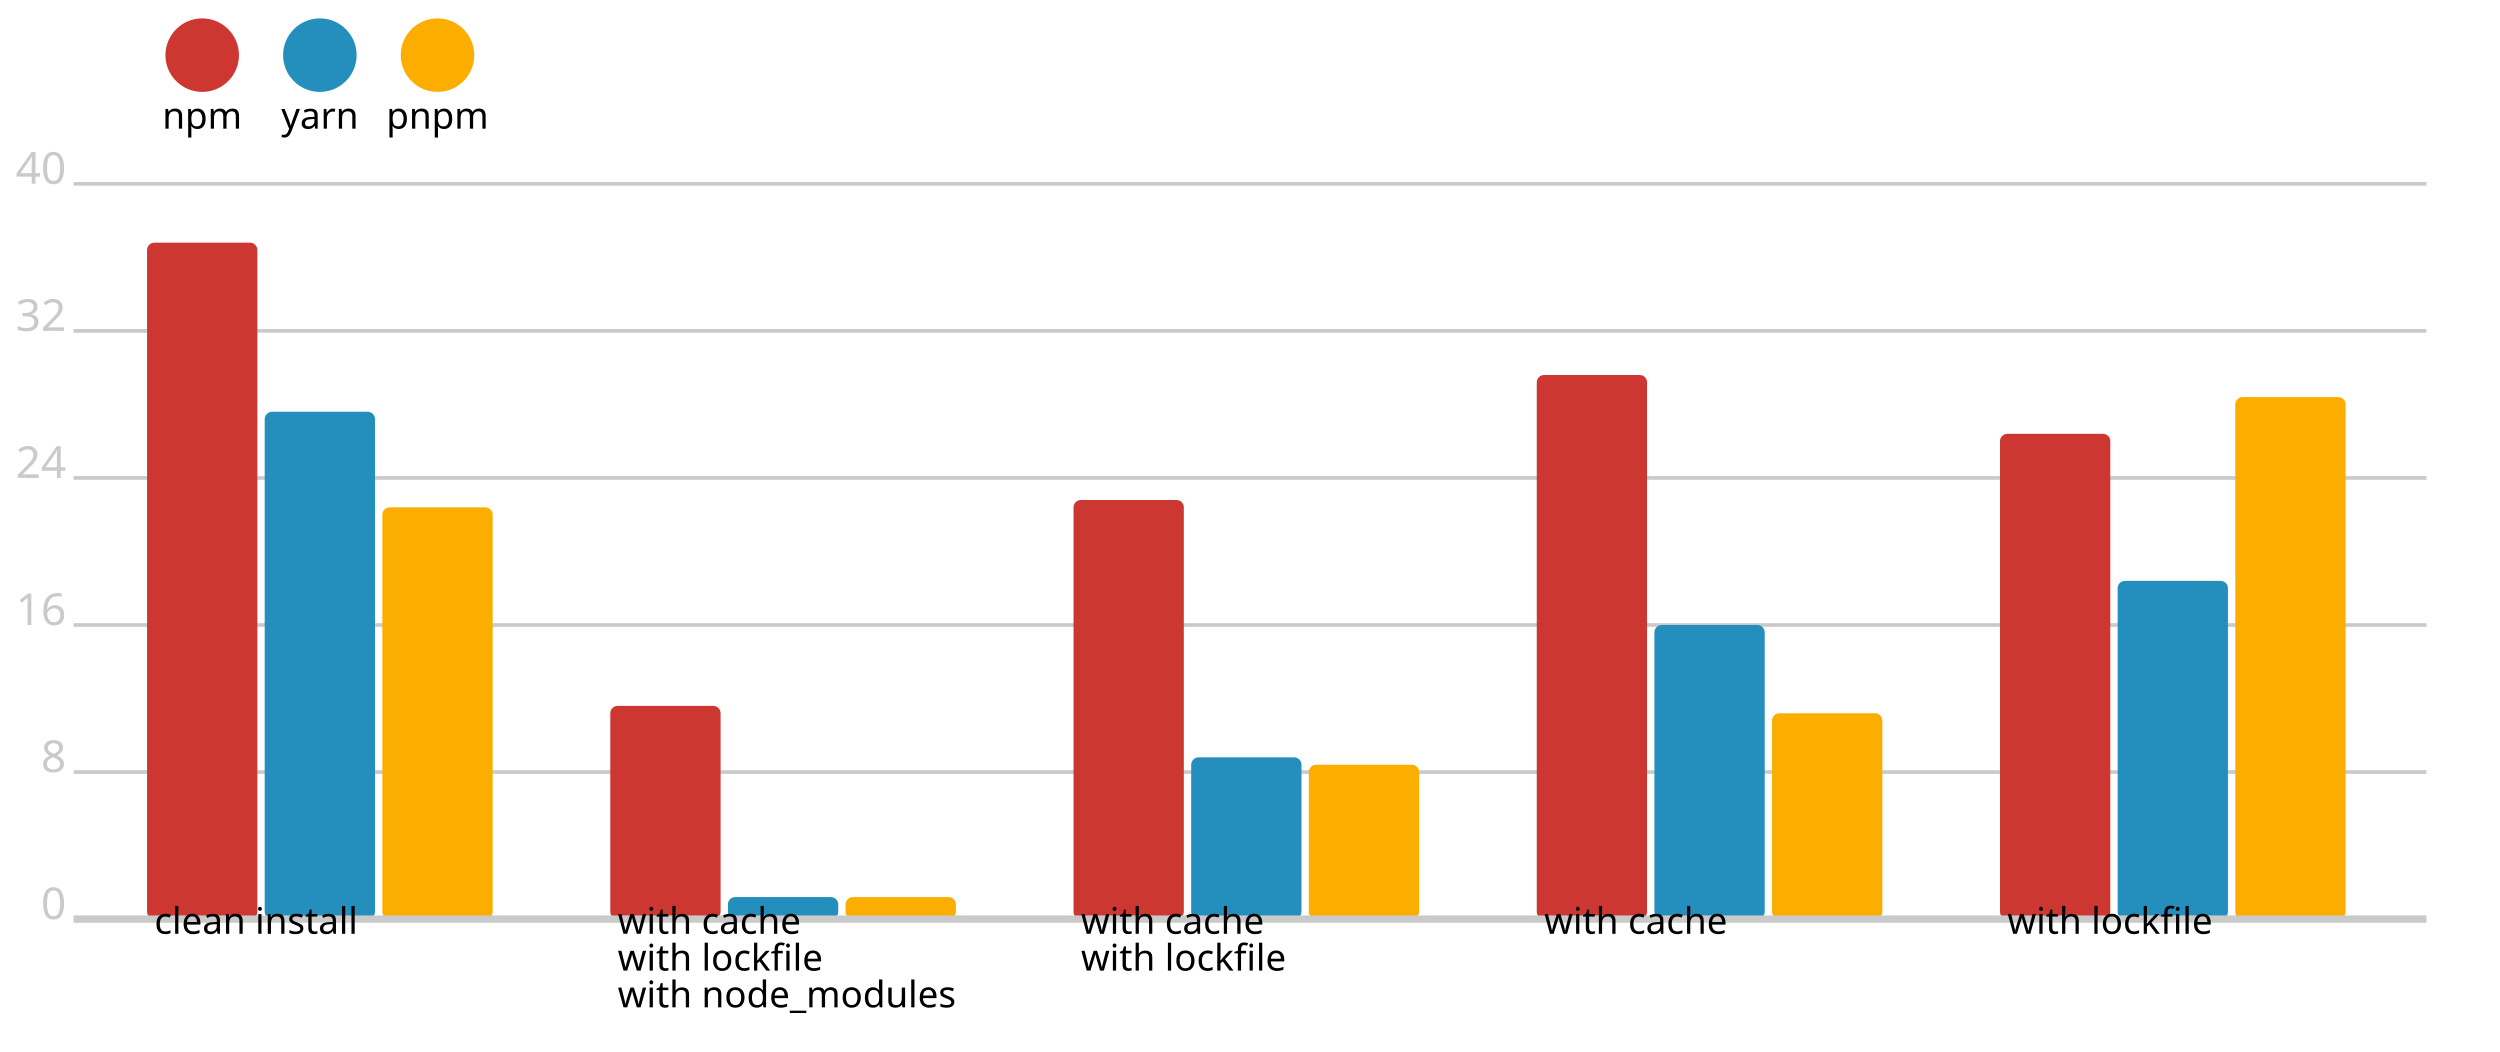
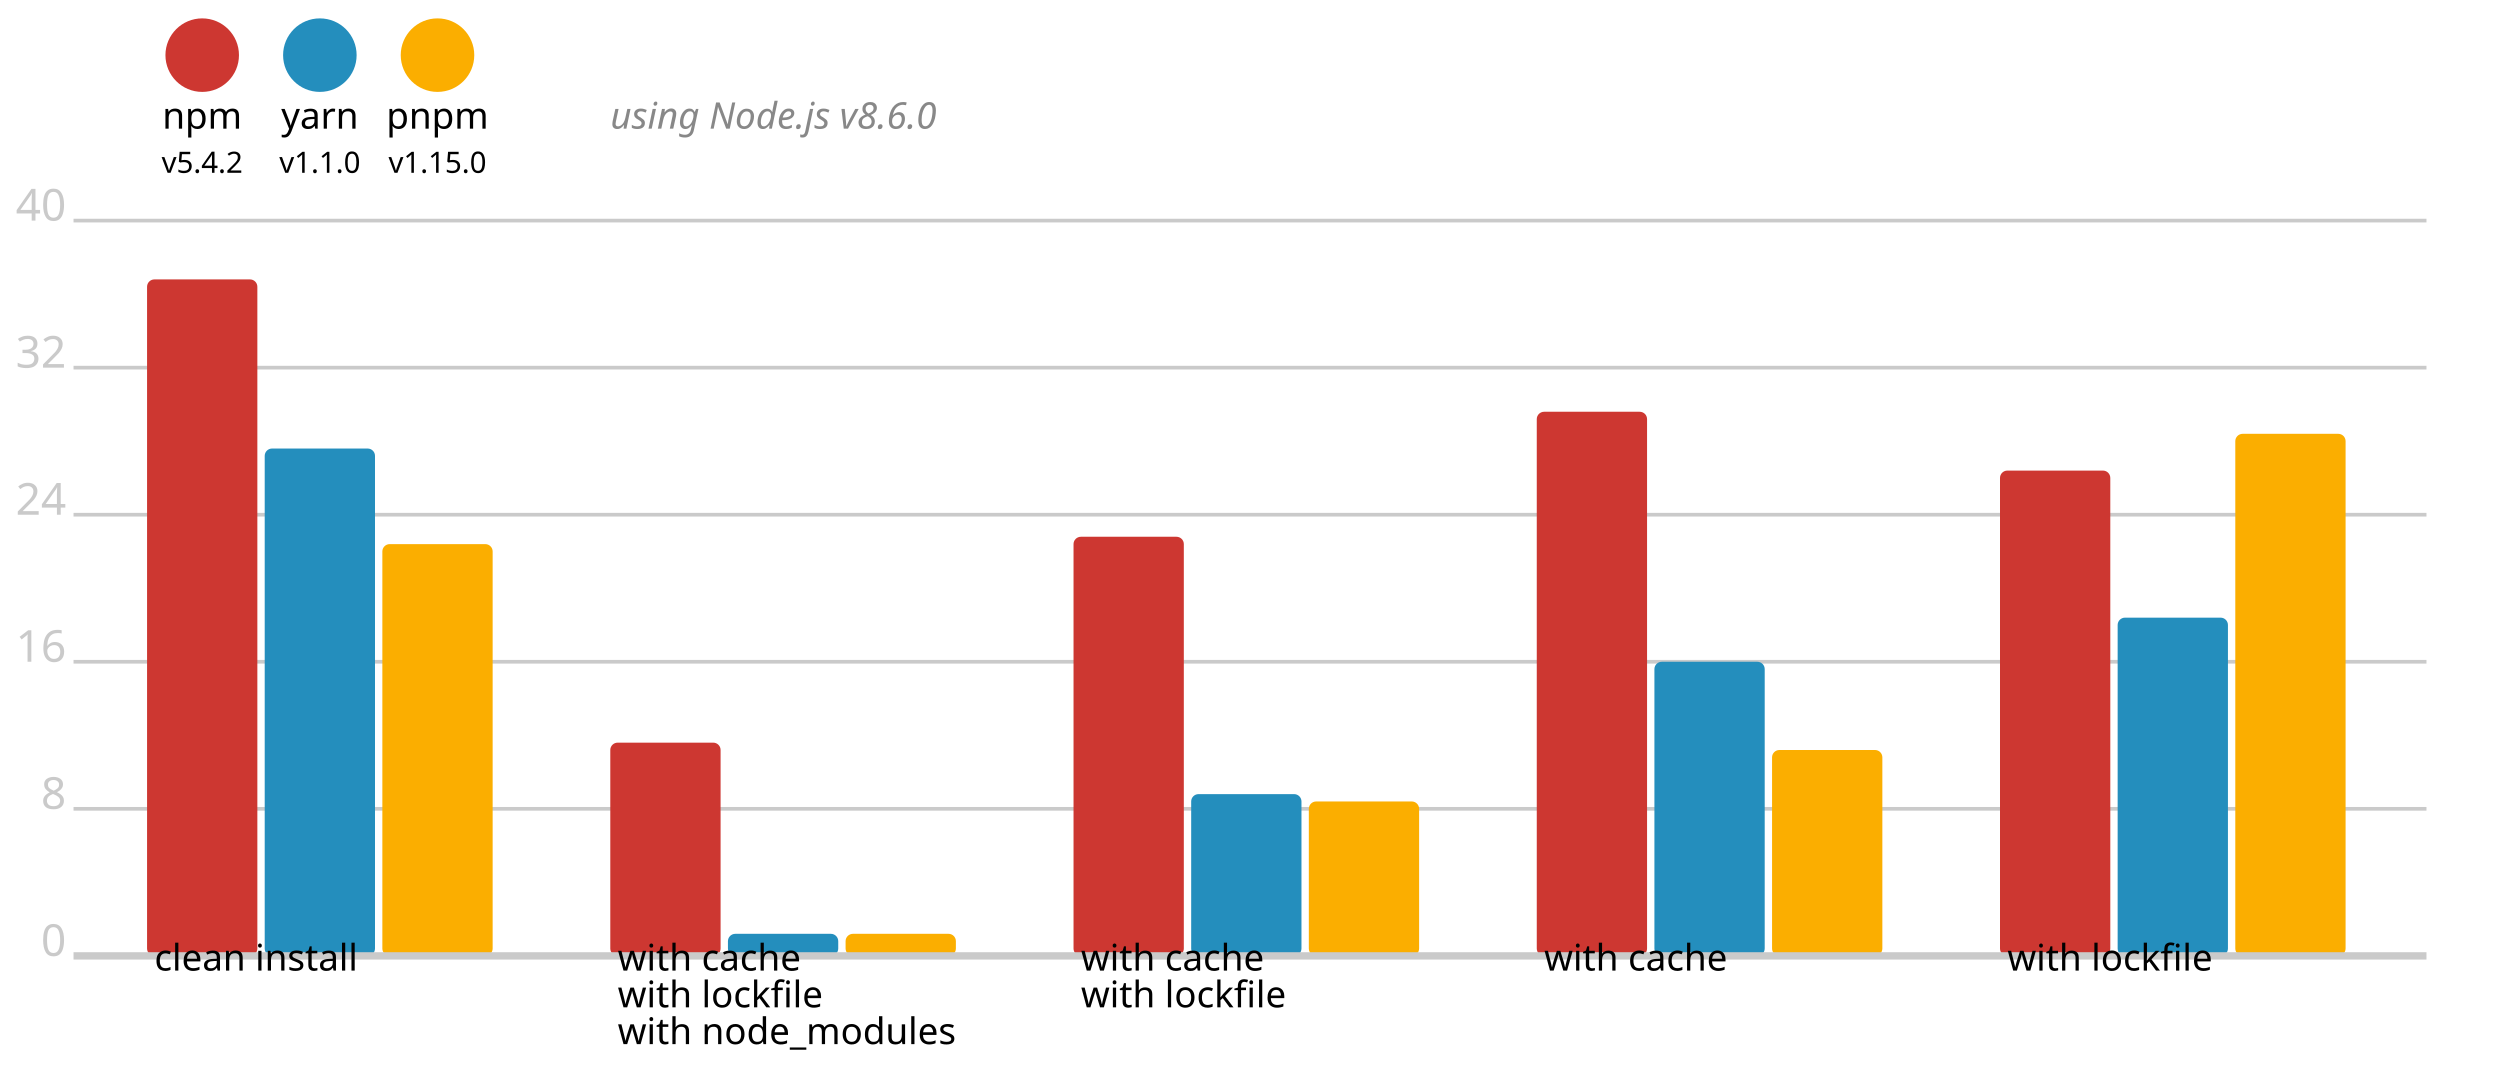
- <svg xmlns="http://www.w3.org/2000/svg" version="1.1" viewBox="0 0 340 143">
+ <svg xmlns="http://www.w3.org/2000/svg" version="1.1" viewBox="0 0 340 148">
  <circle cx="27.5" cy="7.5" r="5" fill="#cd3731" />
  <text x="27.5" y="17.5" font-size="5" font-family="system-ui" alignment-baseline="middle" text-anchor="middle">npm</text>
+   <text x="27.5" y="23.5" font-size="4" font-family="system-ui" alignment-baseline="middle" text-anchor="middle">v5.4.2</text>
  <circle cx="43.5" cy="7.5" r="5" fill="#248ebd" />
  <text x="43.5" y="17.5" font-size="5" font-family="system-ui" alignment-baseline="middle" text-anchor="middle">yarn</text>
+   <text x="43.5" y="23.5" font-size="4" font-family="system-ui" alignment-baseline="middle" text-anchor="middle">v1.1.0</text>
  <circle cx="59.5" cy="7.5" r="5" fill="#fbae00" />
  <text x="59.5" y="17.5" font-size="5" font-family="system-ui" alignment-baseline="middle" text-anchor="middle">pnpm</text>
-   <line x1="10" y1="25" x2="330" y2="25" stroke-width="0.5" stroke="#cacaca" />
-   <text x="9" y="25" fill="#cacaca" font-size="6" font-family="system-ui" alignment-baseline="middle" text-anchor="end">40</text>
-   <line x1="10" y1="45" x2="330" y2="45" stroke-width="0.5" stroke="#cacaca" />
-   <text x="9" y="45" fill="#cacaca" font-size="6" font-family="system-ui" alignment-baseline="middle" text-anchor="end">32</text>
-   <line x1="10" y1="65" x2="330" y2="65" stroke-width="0.5" stroke="#cacaca" />
-   <text x="9" y="65" fill="#cacaca" font-size="6" font-family="system-ui" alignment-baseline="middle" text-anchor="end">24</text>
-   <line x1="10" y1="85" x2="330" y2="85" stroke-width="0.5" stroke="#cacaca" />
-   <text x="9" y="85" fill="#cacaca" font-size="6" font-family="system-ui" alignment-baseline="middle" text-anchor="end">16</text>
-   <line x1="10" y1="105" x2="330" y2="105" stroke-width="0.5" stroke="#cacaca" />
-   <text x="9" y="105" fill="#cacaca" font-size="6" font-family="system-ui" alignment-baseline="middle" text-anchor="end">8</text>
-   <text x="9" y="125" fill="#cacaca" font-size="6" font-family="system-ui" alignment-baseline="middle" text-anchor="end">0</text>
-   <rect x="20" y="33" width="15" height="92" fill="#cd3731" rx="1" ry="1" />
-   <rect x="36" y="56" width="15" height="69" fill="#248ebd" rx="1" ry="1" />
-   <rect x="52" y="69" width="15" height="56" fill="#fbae00" rx="1" ry="1" />
-   <rect x="83" y="96" width="15" height="29" fill="#cd3731" rx="1" ry="1" />
-   <rect x="99" y="122" width="15" height="3" fill="#248ebd" rx="1" ry="1" />
-   <rect x="115" y="122" width="15" height="3" fill="#fbae00" rx="1" ry="1" />
-   <rect x="146" y="68" width="15" height="57" fill="#cd3731" rx="1" ry="1" />
-   <rect x="162" y="103" width="15" height="22" fill="#248ebd" rx="1" ry="1" />
-   <rect x="178" y="104" width="15" height="21" fill="#fbae00" rx="1" ry="1" />
-   <rect x="209" y="51" width="15" height="74" fill="#cd3731" rx="1" ry="1" />
-   <rect x="225" y="85" width="15" height="40" fill="#248ebd" rx="1" ry="1" />
-   <rect x="241" y="97" width="15" height="28" fill="#fbae00" rx="1" ry="1" />
-   <rect x="272" y="59" width="15" height="66" fill="#cd3731" rx="1" ry="1" />
-   <rect x="288" y="79" width="15" height="46" fill="#248ebd" rx="1" ry="1" />
-   <rect x="304" y="54" width="15" height="71" fill="#fbae00" rx="1" ry="1" />
-   <line x1="10" y1="125" x2="330" y2="125" stroke-width="1" stroke="#cacaca" />
-   <text x="21" y="127" font-size="5" font-family="system-ui" alignment-baseline="hanging" text-anchor="start">clean install</text>
-   <text x="84" y="127" font-size="5" font-family="system-ui" alignment-baseline="hanging" text-anchor="start">with cache</text>
-   <text x="84" y="132" font-size="5" font-family="system-ui" alignment-baseline="hanging" text-anchor="start">with lockfile</text>
-   <text x="84" y="137" font-size="5" font-family="system-ui" alignment-baseline="hanging" text-anchor="start">with node_modules</text>
-   <text x="147" y="127" font-size="5" font-family="system-ui" alignment-baseline="hanging" text-anchor="start">with cache</text>
-   <text x="147" y="132" font-size="5" font-family="system-ui" alignment-baseline="hanging" text-anchor="start">with lockfile</text>
-   <text x="210" y="127" font-size="5" font-family="system-ui" alignment-baseline="hanging" text-anchor="start">with cache</text>
-   <text x="273" y="127" font-size="5" font-family="system-ui" alignment-baseline="hanging" text-anchor="start">with lockfile</text>
+   <text x="59.5" y="23.5" font-size="4" font-family="system-ui" alignment-baseline="middle" text-anchor="middle">v1.15.0</text>
+   <text x="83" y="17.5" font-size="5" font-family="system-ui" font-style="italic" alignment-baseline="middle" fill="#888">using Node.js v8.6.0</text>
+   <line x1="10" y1="30" x2="330" y2="30" stroke-width="0.5" stroke="#cacaca" />
+   <text x="9" y="30" fill="#cacaca" font-size="6" font-family="system-ui" alignment-baseline="middle" text-anchor="end">40</text>
+   <line x1="10" y1="50" x2="330" y2="50" stroke-width="0.5" stroke="#cacaca" />
+   <text x="9" y="50" fill="#cacaca" font-size="6" font-family="system-ui" alignment-baseline="middle" text-anchor="end">32</text>
+   <line x1="10" y1="70" x2="330" y2="70" stroke-width="0.5" stroke="#cacaca" />
+   <text x="9" y="70" fill="#cacaca" font-size="6" font-family="system-ui" alignment-baseline="middle" text-anchor="end">24</text>
+   <line x1="10" y1="90" x2="330" y2="90" stroke-width="0.5" stroke="#cacaca" />
+   <text x="9" y="90" fill="#cacaca" font-size="6" font-family="system-ui" alignment-baseline="middle" text-anchor="end">16</text>
+   <line x1="10" y1="110" x2="330" y2="110" stroke-width="0.5" stroke="#cacaca" />
+   <text x="9" y="110" fill="#cacaca" font-size="6" font-family="system-ui" alignment-baseline="middle" text-anchor="end">8</text>
+   <text x="9" y="130" fill="#cacaca" font-size="6" font-family="system-ui" alignment-baseline="middle" text-anchor="end">0</text>
+   <rect x="20" y="38" width="15" height="92" fill="#cd3731" rx="1" ry="1" />
+   <rect x="36" y="61" width="15" height="69" fill="#248ebd" rx="1" ry="1" />
+   <rect x="52" y="74" width="15" height="56" fill="#fbae00" rx="1" ry="1" />
+   <rect x="83" y="101" width="15" height="29" fill="#cd3731" rx="1" ry="1" />
+   <rect x="99" y="127" width="15" height="3" fill="#248ebd" rx="1" ry="1" />
+   <rect x="115" y="127" width="15" height="3" fill="#fbae00" rx="1" ry="1" />
+   <rect x="146" y="73" width="15" height="57" fill="#cd3731" rx="1" ry="1" />
+   <rect x="162" y="108" width="15" height="22" fill="#248ebd" rx="1" ry="1" />
+   <rect x="178" y="109" width="15" height="21" fill="#fbae00" rx="1" ry="1" />
+   <rect x="209" y="56" width="15" height="74" fill="#cd3731" rx="1" ry="1" />
+   <rect x="225" y="90" width="15" height="40" fill="#248ebd" rx="1" ry="1" />
+   <rect x="241" y="102" width="15" height="28" fill="#fbae00" rx="1" ry="1" />
+   <rect x="272" y="64" width="15" height="66" fill="#cd3731" rx="1" ry="1" />
+   <rect x="288" y="84" width="15" height="46" fill="#248ebd" rx="1" ry="1" />
+   <rect x="304" y="59" width="15" height="71" fill="#fbae00" rx="1" ry="1" />
+   <line x1="10" y1="130" x2="330" y2="130" stroke-width="1" stroke="#cacaca" />
+   <text x="21" y="132" font-size="5" font-family="system-ui" alignment-baseline="hanging" text-anchor="start">clean install</text>
+   <text x="84" y="132" font-size="5" font-family="system-ui" alignment-baseline="hanging" text-anchor="start">with cache</text>
+   <text x="84" y="137" font-size="5" font-family="system-ui" alignment-baseline="hanging" text-anchor="start">with lockfile</text>
+   <text x="84" y="142" font-size="5" font-family="system-ui" alignment-baseline="hanging" text-anchor="start">with node_modules</text>
+   <text x="147" y="132" font-size="5" font-family="system-ui" alignment-baseline="hanging" text-anchor="start">with cache</text>
+   <text x="147" y="137" font-size="5" font-family="system-ui" alignment-baseline="hanging" text-anchor="start">with lockfile</text>
+   <text x="210" y="132" font-size="5" font-family="system-ui" alignment-baseline="hanging" text-anchor="start">with cache</text>
+   <text x="273" y="132" font-size="5" font-family="system-ui" alignment-baseline="hanging" text-anchor="start">with lockfile</text>
</svg>
